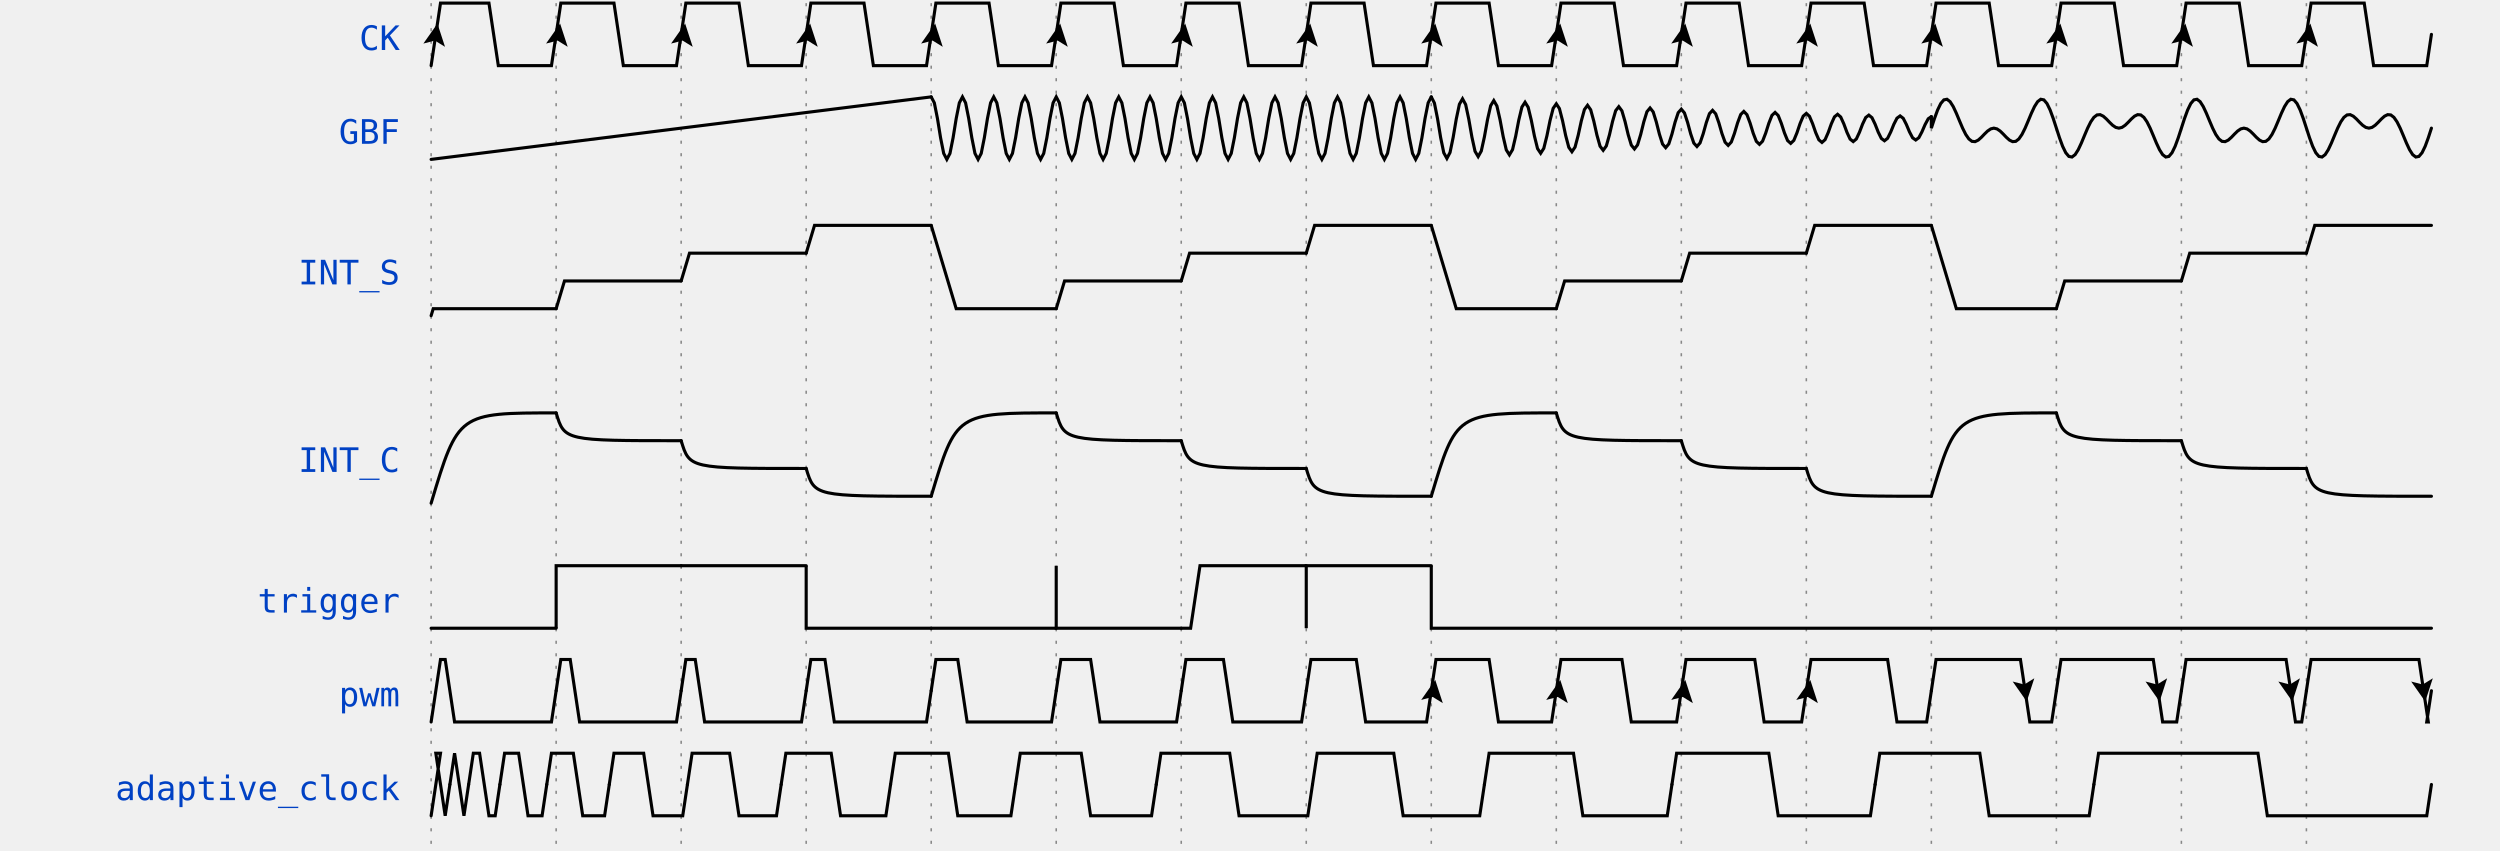
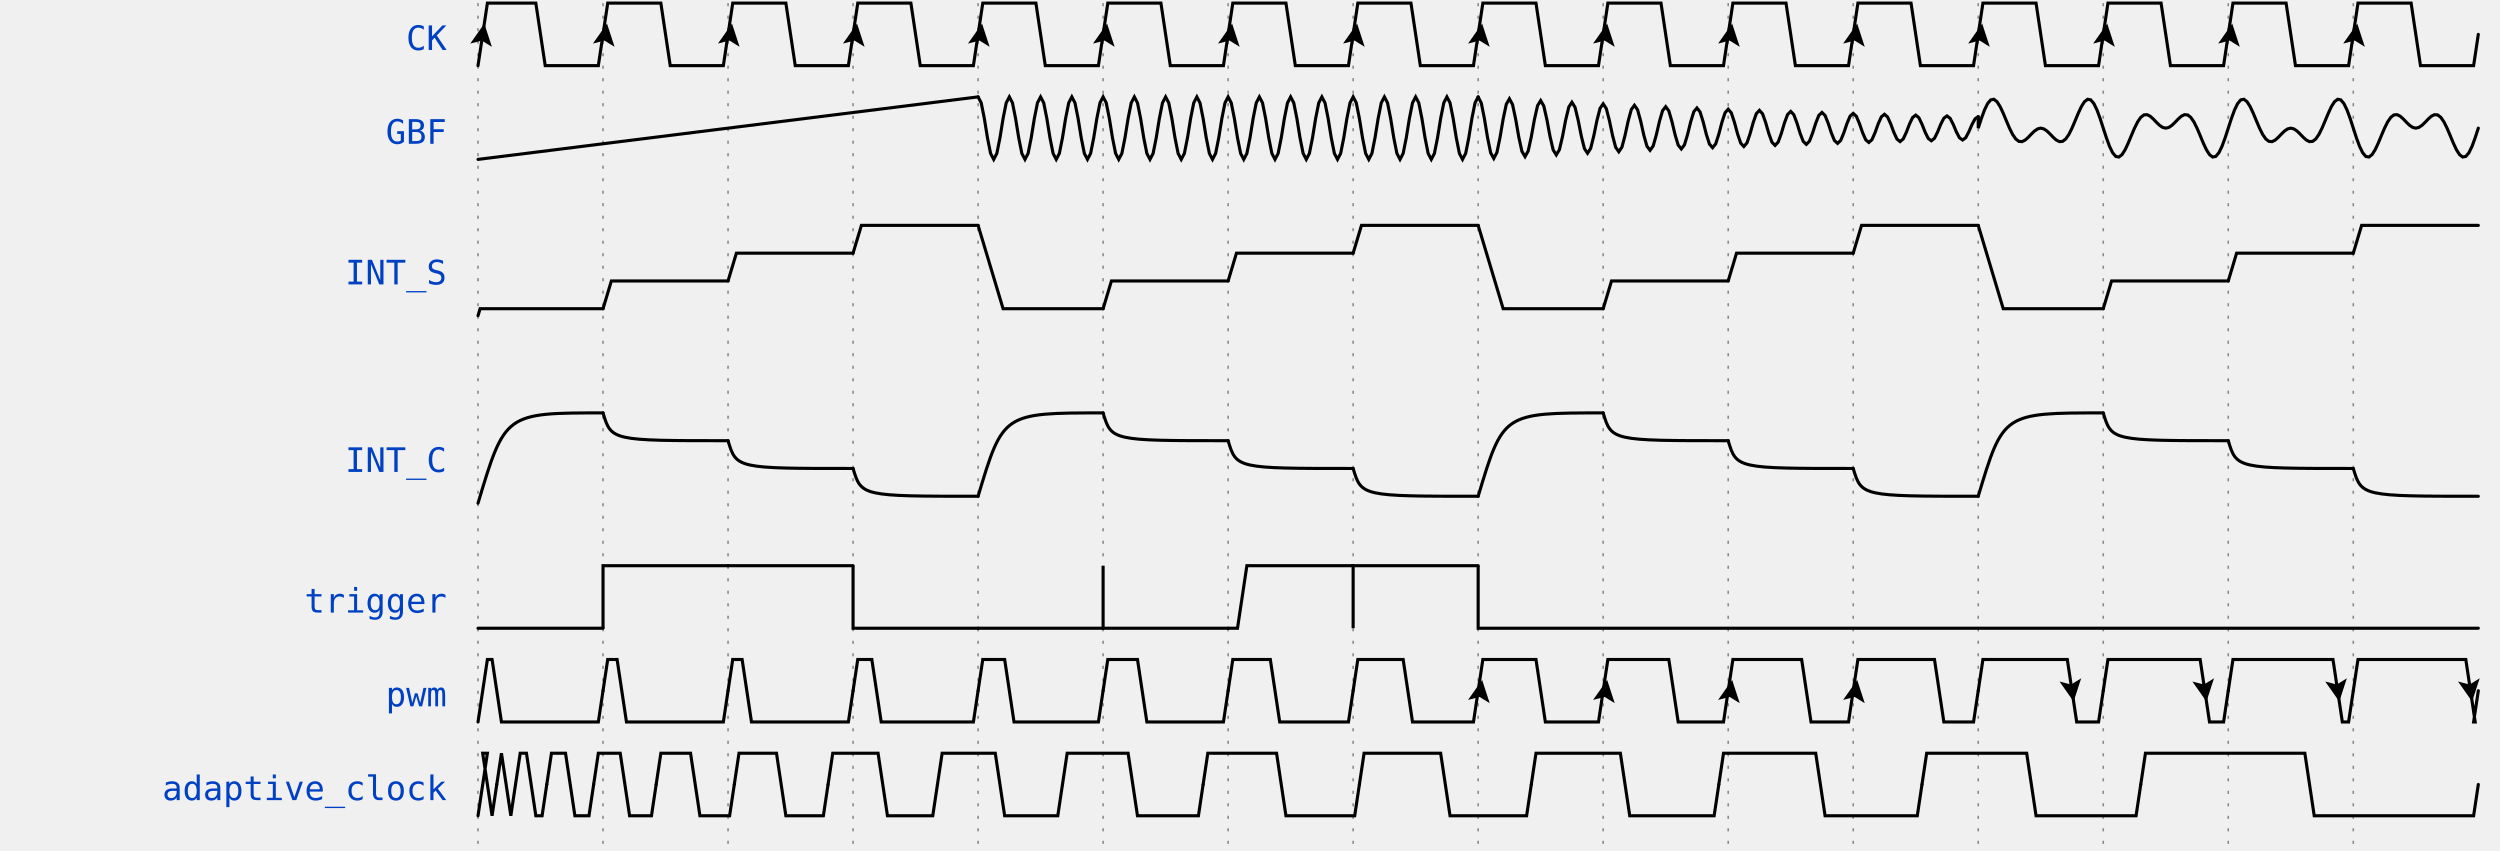
<svg xmlns="http://www.w3.org/2000/svg" width="794" height="270.0" viewBox="-1 -1 796 272.0" overflow="hidden">
  <style>
text{font-size:0.9em;
    font-style:normal;
    font-variant:normal;
    font-weight:500;
    font-stretch:normal;
    text-align:center;
    fill-opacity:1;
    font-family:fira mono, droid sans mono, monospace;}
.muted{fill:#aaa}
.warning{fill:#f6b900}
.error{fill:#f60000}
.info{fill:#0041c4}
.success{fill:#00ab00}
.h1{font-size:18.31px;font-weight:bold}
.border{stroke-width: 1.25px; stroke: #000}
.h2{font-size:14.65px;font-weight:bold}
.h3{font-size:11.72px;font-weight:bold}
.h4{font-size:9.38px;font-weight:bold}
.h5{font-size:7.50px;font-weight:bold}
.h6{font-size:6px;font-weight:bold}
.s0, .s1, .path{fill:none;
    stroke:#000;
    stroke-width:1;
    stroke-linecap:round;
    stroke-linejoin:miter;
    stroke-miterlimit:4;
    stroke-opacity:1;
    stroke-dasharray:none}
.stripe{fill:none;
    stroke:#000;
    stroke-width:0.5;
    stroke-linecap:round;
    stroke-linejoin:miter;
    stroke-miterlimit:4;
    stroke-opacity:1;
    stroke-dasharray:none}
.arrow{fill:#000000;fill-opacity:1;stroke:none}
.hide{fill:#ffffff;fill-opacity:1;stroke:2}
.s3 &gt; polygon {fill:#ffffb4;fill-opacity:1,stroke:none}
.s4 &gt; polygon {fill:#ffe0b9;fill-opacity:1,stroke:none}
.s5 &gt; polygon {fill:#b9e0ff;fill-opacity:1,stroke:none}
.ticks {stroke: rgb(136, 136, 136); stroke-width: 0.5; stroke-dasharray: 1,3;}
.edges {fill:none;stroke:#00F;stroke-width:1}
.edges.arrowhead {marker-start:url(#arrow); overflow:visible;}
.edges.arrowtail {marker-end:url(#arrow); overflow:visible;}
.edges + text {font-size:0.625em; filter: url(#solid); transform: translate(0, 2.5px);}
</style>
  <defs>
    <pattern id="diagonalHatch" width="5" height="5" patternTransform="rotate(45 0 0)" patternUnits="userSpaceOnUse">
      <line x1="0" y1="0" x2="0" y2="5" style="stroke:black; stroke-width:1" />
    </pattern>
    <marker id="arrow" viewBox="0 0 10 10" refX="10" refY="5" markerWidth="7" markerHeight="7" markerUnits="userSpaceOnUse" orient="auto-start-reverse" style="fill:#00F;">
      <path d="M 0 0 L 10 5 L 0 10 z" />
    </marker>
    <filter x="0" y="0" width="1" height="1" id="solid">
      <feFlood flood-color="white" />
      <feComposite in="SourceGraphic" />
    </filter>
  </defs>
  <g id="a">
-     <g id="ticks_3" transform="translate(135, 0)">
+     <g id="ticks_3" transform="translate(150, 0)">
      <path d="m0,0 0,270.0" class="ticks" />
      <path d="m40,0 0,270.0" class="ticks" />
      <path d="m80,0 0,270.0" class="ticks" />
      <path d="m120,0 0,270.0" class="ticks" />
      <path d="m160,0 0,270.0" class="ticks" />
      <path d="m200,0 0,270.0" class="ticks" />
      <path d="m240,0 0,270.0" class="ticks" />
      <path d="m280,0 0,270.0" class="ticks" />
      <path d="m320,0 0,270.0" class="ticks" />
      <path d="m360,0 0,270.0" class="ticks" />
      <path d="m400,0 0,270.0" class="ticks" />
      <path d="m440,0 0,270.0" class="ticks" />
      <path d="m480,0 0,270.0" class="ticks" />
      <path d="m520,0 0,270.0" class="ticks" />
      <path d="m560,0 0,270.0" class="ticks" />
      <path d="m600,0 0,270.0" class="ticks" />
    </g>
-     <g id="CK" transform="translate(135, 0)">
+     <g id="CK" transform="translate(150, 0)">
      <text x="-10" y="15" class="info" text-anchor="end" xml:space="preserve">CK</text>
      <g data-symbol="BRICKS.Pclk" transform="translate(0, 0)" class="s2">
        <path d="M0,20 L3.0,0 L18.5,0 L21.5,20 L38.5,20 L40,10.0" class="path" />
        <path d="M 0 0 L 3.5 7 L 7 0 L 3.5 1.5z" transform="translate(-2.0, 6.5) rotate(-171.4692, 3.5, 3.5)" class="arrow" />
      </g>
      <g data-symbol="BRICKS.Pclk" transform="translate(40, 0)" class="s2">
        <path d="M0,10.0 L1.5,0 L18.5,0 L21.5,20 L38.5,20 L40,10.0" class="path" />
        <path d="M 0 0 L 3.5 7 L 7 0 L 3.5 1.5z" transform="translate(-2.75, 6.5) rotate(-171.4692, 3.5, 3.5)" class="arrow" />
      </g>
      <g data-symbol="BRICKS.Pclk" transform="translate(80, 0)" class="s2">
        <path d="M0,10.0 L1.5,0 L18.5,0 L21.5,20 L38.5,20 L40,10.0" class="path" />
        <path d="M 0 0 L 3.5 7 L 7 0 L 3.5 1.5z" transform="translate(-2.75, 6.5) rotate(-171.4692, 3.5, 3.5)" class="arrow" />
      </g>
      <g data-symbol="BRICKS.Pclk" transform="translate(120, 0)" class="s2">
        <path d="M0,10.0 L1.5,0 L18.5,0 L21.5,20 L38.5,20 L40,10.0" class="path" />
        <path d="M 0 0 L 3.5 7 L 7 0 L 3.5 1.5z" transform="translate(-2.75, 6.5) rotate(-171.4692, 3.5, 3.5)" class="arrow" />
      </g>
      <g data-symbol="BRICKS.Pclk" transform="translate(160, 0)" class="s2">
        <path d="M0,10.0 L1.5,0 L18.5,0 L21.5,20 L38.5,20 L40,10.0" class="path" />
        <path d="M 0 0 L 3.5 7 L 7 0 L 3.5 1.5z" transform="translate(-2.75, 6.5) rotate(-171.4692, 3.5, 3.5)" class="arrow" />
      </g>
      <g data-symbol="BRICKS.Pclk" transform="translate(200, 0)" class="s2">
        <path d="M0,10.0 L1.5,0 L18.5,0 L21.5,20 L38.5,20 L40,10.0" class="path" />
        <path d="M 0 0 L 3.5 7 L 7 0 L 3.5 1.5z" transform="translate(-2.75, 6.5) rotate(-171.4692, 3.5, 3.5)" class="arrow" />
      </g>
      <g data-symbol="BRICKS.Pclk" transform="translate(240, 0)" class="s2">
        <path d="M0,10.0 L1.5,0 L18.5,0 L21.5,20 L38.5,20 L40,10.0" class="path" />
        <path d="M 0 0 L 3.5 7 L 7 0 L 3.5 1.5z" transform="translate(-2.75, 6.5) rotate(-171.4692, 3.5, 3.5)" class="arrow" />
      </g>
      <g data-symbol="BRICKS.Pclk" transform="translate(280, 0)" class="s2">
        <path d="M0,10.0 L1.5,0 L18.5,0 L21.5,20 L38.5,20 L40,10.0" class="path" />
        <path d="M 0 0 L 3.5 7 L 7 0 L 3.5 1.5z" transform="translate(-2.75, 6.5) rotate(-171.4692, 3.5, 3.5)" class="arrow" />
      </g>
      <g data-symbol="BRICKS.Pclk" transform="translate(320, 0)" class="s2">
        <path d="M0,10.0 L1.5,0 L18.5,0 L21.5,20 L38.5,20 L40,10.0" class="path" />
        <path d="M 0 0 L 3.5 7 L 7 0 L 3.5 1.5z" transform="translate(-2.75, 6.5) rotate(-171.4692, 3.5, 3.5)" class="arrow" />
      </g>
      <g data-symbol="BRICKS.Pclk" transform="translate(360, 0)" class="s2">
        <path d="M0,10.0 L1.5,0 L18.5,0 L21.5,20 L38.5,20 L40,10.0" class="path" />
        <path d="M 0 0 L 3.5 7 L 7 0 L 3.5 1.5z" transform="translate(-2.75, 6.5) rotate(-171.4692, 3.5, 3.5)" class="arrow" />
      </g>
      <g data-symbol="BRICKS.Pclk" transform="translate(400, 0)" class="s2">
        <path d="M0,10.0 L1.5,0 L18.5,0 L21.5,20 L38.5,20 L40,10.0" class="path" />
        <path d="M 0 0 L 3.5 7 L 7 0 L 3.5 1.5z" transform="translate(-2.75, 6.5) rotate(-171.4692, 3.5, 3.5)" class="arrow" />
      </g>
      <g data-symbol="BRICKS.Pclk" transform="translate(440, 0)" class="s2">
        <path d="M0,10.0 L1.5,0 L18.5,0 L21.5,20 L38.5,20 L40,10.0" class="path" />
        <path d="M 0 0 L 3.5 7 L 7 0 L 3.5 1.5z" transform="translate(-2.75, 6.5) rotate(-171.4692, 3.5, 3.5)" class="arrow" />
      </g>
      <g data-symbol="BRICKS.Pclk" transform="translate(480, 0)" class="s2">
        <path d="M0,10.0 L1.5,0 L18.5,0 L21.5,20 L38.5,20 L40,10.0" class="path" />
        <path d="M 0 0 L 3.5 7 L 7 0 L 3.5 1.5z" transform="translate(-2.75, 6.5) rotate(-171.4692, 3.5, 3.5)" class="arrow" />
      </g>
      <g data-symbol="BRICKS.Pclk" transform="translate(520, 0)" class="s2">
        <path d="M0,10.0 L1.5,0 L18.5,0 L21.5,20 L38.5,20 L40,10.0" class="path" />
        <path d="M 0 0 L 3.5 7 L 7 0 L 3.5 1.5z" transform="translate(-2.75, 6.5) rotate(-171.4692, 3.5, 3.5)" class="arrow" />
      </g>
      <g data-symbol="BRICKS.Pclk" transform="translate(560, 0)" class="s2">
        <path d="M0,10.0 L1.5,0 L18.5,0 L21.5,20 L38.5,20 L40,10.0" class="path" />
        <path d="M 0 0 L 3.5 7 L 7 0 L 3.5 1.5z" transform="translate(-2.75, 6.5) rotate(-171.4692, 3.5, 3.5)" class="arrow" />
      </g>
      <g data-symbol="BRICKS.Pclk" transform="translate(600, 0)" class="s2">
        <path d="M0,10.0 L1.5,0 L18.5,0 L21.5,20 L38.5,20 L40,10.0" class="path" />
        <path d="M 0 0 L 3.5 7 L 7 0 L 3.5 1.5z" transform="translate(-2.75, 6.5) rotate(-171.4692, 3.5, 3.5)" class="arrow" />
      </g>
    </g>
-     <g id="GBF" transform="translate(135, 30.0)">
+     <g id="GBF" transform="translate(150, 30.0)">
      <text x="-10" y="15" class="info" text-anchor="end" xml:space="preserve">GBF</text>
      <g data-symbol="BRICKS.ana" transform="translate(0, 0)" class="s2">
        <path d="M0,20 L0,20.0 L1,19.875 L2,19.75 L3,19.625 L4,19.5 L5,19.375 L6,19.25 L7,19.125 L8,19.0 L9,18.875 L10,18.75 L11,18.625 L12,18.5 L13,18.375 L14,18.25 L15,18.125 L16,18.0 L17,17.875 L18,17.75 L19,17.625 L20,17.5 L21,17.375 L22,17.25 L23,17.125 L24,17.0 L25,16.875 L26,16.75 L27,16.625 L28,16.5 L29,16.375 L30,16.25 L31,16.125 L32,16.0 L33,15.875 L34,15.75 L35,15.625 L36,15.5 L37,15.375 L38,15.25 L39,15.125 L40,15.0 L41,14.875 L42,14.75 L43,14.625 L44,14.5 L45,14.375 L46,14.25 L47,14.125 L48,14.0 L49,13.875 L50,13.75 L51,13.625 L52,13.5 L53,13.375 L54,13.25 L55,13.125 L56,13.0 L57,12.875 L58,12.75 L59,12.625 L60,12.5 L61,12.375 L62,12.25 L63,12.125 L64,12.0 L65,11.875 L66,11.75 L67,11.625 L68,11.5 L69,11.375 L70,11.25 L71,11.125 L72,11.0 L73,10.875 L74,10.75 L75,10.625 L76,10.5 L77,10.375 L78,10.25 L79,10.125 L80,10.0 L81,9.875 L82,9.75 L83,9.625 L84,9.5 L85,9.375 L86,9.25 L87,9.125 L88,9.0 L89,8.875 L90,8.75 L91,8.625 L92,8.5 L93,8.375 L94,8.25 L95,8.125 L96,8.0 L97,7.875 L98,7.75 L99,7.625 L100,7.5 L101,7.375 L102,7.25 L103,7.125 L104,7.0 L105,6.875 L106,6.75 L107,6.625 L108,6.5 L109,6.375 L110,6.25 L111,6.125 L112,6.0 L113,5.875 L114,5.75 L115,5.625 L116,5.5 L117,5.375 L118,5.25 L119,5.125 L120,5.0 L121,4.875 L122,4.75 L123,4.625 L124,4.5 L125,4.375 L126,4.25 L127,4.125 L128,4 L129,3.875 L130,3.75 L131,3.625 L132,3.5 L133,3.375 L134,3.25 L135,3.125 L136,3.0 L137,2.875 L138,2.75 L139,2.625 L140,2.5 L141,2.375 L142,2.25 L143,2.125 L144,2.0 L145,1.875 L146,1.75 L147,1.625 L148,1.5 L149,1.375 L150,1.25 L151,1.125 L152,1.0 L153,0.875 L154,0.75 L155,0.625 L156,0.5 L157,0.375 L158,0.25 L159,0.125 L160,0.0" class="path" />
      </g>
      <g data-symbol="BRICKS.ana" transform="translate(160, 0)" class="s2">
        <path d="M0,0.0 L0,0.0 L1,1.91 L2,6.91 L3,13.09 L4,18.09 L5,20.0 L6,18.09 L7,13.09 L8,6.91 L9,1.91 L10,0.0 L11,1.91 L12,6.91 L13,13.09 L14,18.09 L15,20.0 L16,18.09 L17,13.09 L18,6.91 L19,1.91 L20,0.0 L21,1.91 L22,6.91 L23,13.09 L24,18.09 L25,20.0 L26,18.09 L27,13.09 L28,6.91 L29,1.91 L30,0.0 L31,1.91 L32,6.91 L33,13.09 L34,18.09 L35,20.0 L36,18.09 L37,13.09 L38,6.91 L39,1.91 L40,0.0 L41,1.91 L42,6.91 L43,13.09 L44,18.09 L45,20.0 L46,18.09 L47,13.09 L48,6.91 L49,1.91 L50,0.0 L51,1.91 L52,6.91 L53,13.09 L54,18.09 L55,20.0 L56,18.09 L57,13.09 L58,6.91 L59,1.91 L60,0.0 L61,1.91 L62,6.91 L63,13.09 L64,18.09 L65,20.0 L66,18.09 L67,13.09 L68,6.91 L69,1.91 L70,0.0 L71,1.91 L72,6.91 L73,13.09 L74,18.09 L75,20.0 L76,18.09 L77,13.09 L78,6.91 L79,1.91 L80,0.0 L81,1.91 L82,6.91 L83,13.09 L84,18.09 L85,20.0 L86,18.09 L87,13.09 L88,6.91 L89,1.91 L90,0.0 L91,1.91 L92,6.91 L93,13.09 L94,18.09 L95,20.0 L96,18.09 L97,13.09 L98,6.91 L99,1.91 L100,0.0 L101,1.91 L102,6.91 L103,13.09 L104,18.09 L105,20.0 L106,18.09 L107,13.09 L108,6.91 L109,1.91 L110,0.0 L111,1.91 L112,6.91 L113,13.09 L114,18.09 L115,20.0 L116,18.09 L117,13.09 L118,6.91 L119,1.91 L120,0.0 L121,1.91 L122,6.91 L123,13.09 L124,18.09 L125,20.0 L126,18.09 L127,13.09 L128,6.91 L129,1.91 L130,0.0 L131,1.91 L132,6.91 L133,13.09 L134,18.09 L135,20.0 L136,18.09 L137,13.09 L138,6.91 L139,1.91 L140,0.0 L141,1.91 L142,6.91 L143,13.09 L144,18.09 L145,20.0 L146,18.09 L147,13.09 L148,6.91 L149,1.91 L150,0.0 L151,1.91 L152,6.91 L153,13.09 L154,18.09 L155,20.0 L156,18.09 L157,13.09 L158,6.91 L159,1.91 L160,0.0" class="path" />
      </g>
      <g data-symbol="BRICKS.ana" transform="translate(320, 0)" class="s2">
        <path d="M0,0.0 L0,0.0 L1,1.96 L2,6.948 L3,13.033 L4,17.89 L5,19.692 L6,17.792 L7,12.958 L8,7.061 L9,2.352 L10,0.606 L11,2.447 L12,7.133 L13,12.849 L14,17.412 L15,19.105 L16,17.32 L17,12.779 L18,7.239 L19,2.816 L20,1.175 L21,2.905 L22,7.307 L23,12.676 L24,16.963 L25,18.553 L26,16.877 L27,12.61 L28,7.406 L29,3.251 L30,1.71 L31,3.335 L32,7.47 L33,12.514 L34,16.541 L35,18.035 L36,16.46 L37,12.452 L38,7.563 L39,3.66 L40,2.212 L41,3.739 L42,7.623 L43,12.362 L44,16.145 L45,17.548 L46,16.069 L47,12.304 L48,7.711 L49,4.044 L50,2.684 L51,4.118 L52,7.767 L53,12.219 L54,15.773 L55,17.091 L56,15.701 L57,12.164 L58,7.849 L59,4.405 L60,3.127 L61,4.474 L62,7.903 L63,12.084 L64,15.423 L65,16.661 L66,15.356 L67,12.033 L68,7.98 L69,4.744 L70,3.544 L71,4.809 L72,8.03 L73,11.958 L74,15.094 L75,16.258 L76,15.031 L77,11.91 L78,8.102 L79,5.062 L80,3.935 L81,5.124 L82,8.149 L83,11.839 L84,14.786 L85,15.879 L86,14.726 L87,11.794 L88,8.217 L89,5.361 L90,4.302 L91,5.419 L92,8.261 L93,11.728 L94,14.496 L95,15.523 L96,14.44 L97,11.685 L98,8.325 L99,5.642 L100,4.647 L101,5.697 L102,8.366 L103,11.623 L104,14.223 L105,15.188 L106,14.171 L107,11.583 L108,8.427 L109,5.907 L110,4.972 L111,5.957 L112,8.465 L113,11.525 L114,13.968 L115,14.874 L116,13.918 L117,11.487 L118,8.522 L119,6.155 L120,5.276 L121,6.202 L122,8.558 L123,11.433 L124,13.727 L125,14.578 L126,13.681 L127,11.397 L128,8.611 L129,6.388 L130,5.563 L131,6.432 L132,8.646 L133,11.346 L134,13.501 L135,14.301 L136,13.458 L137,11.313 L138,8.696 L139,6.606 L140,5.831 L141,6.649 L142,8.728 L143,11.264 L144,13.289 L145,14.04 L146,13.248 L147,11.233 L148,8.775 L149,6.812 L150,6.084 L151,6.852 L152,8.805 L153,11.188 L154,13.09 L155,13.796 L156,13.052 L157,11.158 L158,8.849 L159,7.005 L160,6.321" class="path" />
      </g>
      <g data-symbol="BRICKS.ana" transform="translate(480, 0)" class="s2">
        <path d="M0,6.321 L0,10.0 L1,6.919 L2,4.195 L3,2.133 L4,0.955 L5,0.761 L6,1.526 L7,3.102 L8,5.245 L9,7.65 L10,10 L11,12.007 L12,13.455 L13,14.227 L14,14.318 L15,13.827 L16,12.939 L17,11.889 L18,10.919 L19,10.242 L20,10.0 L21,10.242 L22,10.919 L23,11.889 L24,12.939 L25,13.827 L26,14.318 L27,14.227 L28,13.455 L29,12.007 L30,10 L31,7.65 L32,5.245 L33,3.102 L34,1.526 L35,0.761 L36,0.955 L37,2.133 L38,4.195 L39,6.919 L40,10 L41,13.081 L42,15.805 L43,17.867 L44,19.045 L45,19.239 L46,18.474 L47,16.898 L48,14.755 L49,12.35 L50,10 L51,7.993 L52,6.545 L53,5.773 L54,5.682 L55,6.173 L56,7.061 L57,8.111 L58,9.081 L59,9.758 L60,10.0 L61,9.758 L62,9.081 L63,8.111 L64,7.061 L65,6.173 L66,5.682 L67,5.773 L68,6.545 L69,7.993 L70,10 L71,12.35 L72,14.755 L73,16.898 L74,18.474 L75,19.239 L76,19.045 L77,17.867 L78,15.805 L79,13.081 L80,10 L81,6.919 L82,4.195 L83,2.133 L84,0.955 L85,0.761 L86,1.526 L87,3.102 L88,5.245 L89,7.65 L90,10 L91,12.007 L92,13.455 L93,14.227 L94,14.318 L95,13.827 L96,12.939 L97,11.889 L98,10.919 L99,10.242 L100,10.0 L101,10.242 L102,10.919 L103,11.889 L104,12.939 L105,13.827 L106,14.318 L107,14.227 L108,13.455 L109,12.007 L110,10 L111,7.65 L112,5.245 L113,3.102 L114,1.526 L115,0.761 L116,0.955 L117,2.133 L118,4.195 L119,6.919 L120,10 L121,13.081 L122,15.805 L123,17.867 L124,19.045 L125,19.239 L126,18.474 L127,16.898 L128,14.755 L129,12.35 L130,10 L131,7.993 L132,6.545 L133,5.773 L134,5.682 L135,6.173 L136,7.061 L137,8.111 L138,9.081 L139,9.758 L140,10.0 L141,9.758 L142,9.081 L143,8.111 L144,7.061 L145,6.173 L146,5.682 L147,5.773 L148,6.545 L149,7.993 L150,10 L151,12.35 L152,14.755 L153,16.898 L154,18.474 L155,19.239 L156,19.045 L157,17.867 L158,15.805 L159,13.081 L160,10" class="path" />
      </g>
    </g>
-     <g id="INT_S" transform="translate(135, 60.0)">
+     <g id="INT_S" transform="translate(150, 60.0)">
      <text x="-10" y="30" class="info" text-anchor="end" xml:space="preserve">INT_S</text>
      <g data-symbol="BRICKS.step" transform="translate(0, 0)" class="s2">
        <path d="M0,40 L0.667,37.778 L40,37.778" class="path" />
      </g>
      <g data-symbol="BRICKS.step" transform="translate(40, 0)" class="s2">
        <path d="M0,37.778 L2.667,28.889 L40,28.889" class="path" />
      </g>
      <g data-symbol="BRICKS.step" transform="translate(80, 0)" class="s2">
        <path d="M0,28.889 L2.667,20.0 L40,20.0" class="path" />
      </g>
      <g data-symbol="BRICKS.step" transform="translate(120, 0)" class="s2">
        <path d="M0,20.0 L2.667,11.111 L40,11.111" class="path" />
      </g>
      <g data-symbol="BRICKS.step" transform="translate(160, 0)" class="s2">
        <path d="M0,11.111 L8,37.778 L40,37.778" class="path" />
      </g>
      <g data-symbol="BRICKS.step" transform="translate(200, 0)" class="s2">
        <path d="M0,37.778 L2.667,28.889 L40,28.889" class="path" />
      </g>
      <g data-symbol="BRICKS.step" transform="translate(240, 0)" class="s2">
        <path d="M0,28.889 L2.667,20.0 L40,20.0" class="path" />
      </g>
      <g data-symbol="BRICKS.step" transform="translate(280, 0)" class="s2">
        <path d="M0,20.0 L2.667,11.111 L40,11.111" class="path" />
      </g>
      <g data-symbol="BRICKS.step" transform="translate(320, 0)" class="s2">
        <path d="M0,11.111 L8,37.778 L40,37.778" class="path" />
      </g>
      <g data-symbol="BRICKS.step" transform="translate(360, 0)" class="s2">
        <path d="M0,37.778 L2.667,28.889 L40,28.889" class="path" />
      </g>
      <g data-symbol="BRICKS.step" transform="translate(400, 0)" class="s2">
        <path d="M0,28.889 L2.667,20.0 L40,20.0" class="path" />
      </g>
      <g data-symbol="BRICKS.step" transform="translate(440, 0)" class="s2">
        <path d="M0,20.0 L2.667,11.111 L40,11.111" class="path" />
      </g>
      <g data-symbol="BRICKS.step" transform="translate(480, 0)" class="s2">
        <path d="M0,11.111 L8,37.778 L40,37.778" class="path" />
      </g>
      <g data-symbol="BRICKS.step" transform="translate(520, 0)" class="s2">
        <path d="M0,37.778 L2.667,28.889 L40,28.889" class="path" />
      </g>
      <g data-symbol="BRICKS.step" transform="translate(560, 0)" class="s2">
        <path d="M0,28.889 L2.667,20.0 L40,20.0" class="path" />
      </g>
      <g data-symbol="BRICKS.step" transform="translate(600, 0)" class="s2">
        <path d="M0,20.0 L2.667,11.111 L40,11.111" class="path" />
      </g>
    </g>
-     <g id="INT_C" transform="translate(135, 120.0)">
+     <g id="INT_C" transform="translate(150, 120.0)">
      <text x="-10" y="30" class="info" text-anchor="end" xml:space="preserve">INT_C</text>
      <g data-symbol="BRICKS.cap" transform="translate(0, 0)" class="s2">
        <path d="M0,40 C8.667,11.111 8.667,11.111 40,11.111 L40,11.111" class="path" />
      </g>
      <g data-symbol="BRICKS.cap" transform="translate(40, 0)" class="s2">
        <path d="M0,11.111 C2.667,20.0 2.667,20.0 40,20.0 L40,20.0" class="path" />
      </g>
      <g data-symbol="BRICKS.cap" transform="translate(80, 0)" class="s2">
        <path d="M0,20.0 C2.667,28.889 2.667,28.889 40,28.889 L40,28.889" class="path" />
      </g>
      <g data-symbol="BRICKS.cap" transform="translate(120, 0)" class="s2">
        <path d="M0,28.889 C2.667,37.778 2.667,37.778 40,37.778 L40,37.778" class="path" />
      </g>
      <g data-symbol="BRICKS.cap" transform="translate(160, 0)" class="s2">
        <path d="M0,37.778 C8,11.111 8,11.111 40,11.111 L40,11.111" class="path" />
      </g>
      <g data-symbol="BRICKS.cap" transform="translate(200, 0)" class="s2">
        <path d="M0,11.111 C2.667,20.0 2.667,20.0 40,20.0 L40,20.0" class="path" />
      </g>
      <g data-symbol="BRICKS.cap" transform="translate(240, 0)" class="s2">
        <path d="M0,20.0 C2.667,28.889 2.667,28.889 40,28.889 L40,28.889" class="path" />
      </g>
      <g data-symbol="BRICKS.cap" transform="translate(280, 0)" class="s2">
        <path d="M0,28.889 C2.667,37.778 2.667,37.778 40,37.778 L40,37.778" class="path" />
      </g>
      <g data-symbol="BRICKS.cap" transform="translate(320, 0)" class="s2">
        <path d="M0,37.778 C8,11.111 8,11.111 40,11.111 L40,11.111" class="path" />
      </g>
      <g data-symbol="BRICKS.cap" transform="translate(360, 0)" class="s2">
        <path d="M0,11.111 C2.667,20.0 2.667,20.0 40,20.0 L40,20.0" class="path" />
      </g>
      <g data-symbol="BRICKS.cap" transform="translate(400, 0)" class="s2">
        <path d="M0,20.0 C2.667,28.889 2.667,28.889 40,28.889 L40,28.889" class="path" />
      </g>
      <g data-symbol="BRICKS.cap" transform="translate(440, 0)" class="s2">
        <path d="M0,28.889 C2.667,37.778 2.667,37.778 40,37.778 L40,37.778" class="path" />
      </g>
      <g data-symbol="BRICKS.cap" transform="translate(480, 0)" class="s2">
        <path d="M0,37.778 C8,11.111 8,11.111 40,11.111 L40,11.111" class="path" />
      </g>
      <g data-symbol="BRICKS.cap" transform="translate(520, 0)" class="s2">
        <path d="M0,11.111 C2.667,20.0 2.667,20.0 40,20.0 L40,20.0" class="path" />
      </g>
      <g data-symbol="BRICKS.cap" transform="translate(560, 0)" class="s2">
        <path d="M0,20.0 C2.667,28.889 2.667,28.889 40,28.889 L40,28.889" class="path" />
      </g>
      <g data-symbol="BRICKS.cap" transform="translate(600, 0)" class="s2">
        <path d="M0,28.889 C2.667,37.778 2.667,37.778 40,37.778 L40,37.778" class="path" />
      </g>
    </g>
-     <g id="trigger" transform="translate(135, 180.0)">
+     <g id="trigger" transform="translate(150, 180.0)">
      <text x="-10" y="15" class="info" text-anchor="end" xml:space="preserve">trigger</text>
      <g data-symbol="BRICKS.zero" transform="translate(0, 0)" class="s2">
        <path d="M0,20 L3,20 L6,20 L40,20" class="path" />
      </g>
      <g data-symbol="BRICKS.imp" transform="translate(40, 0)" class="s2">
        <path d="M0,0 L0,20 L0,0 L40,0" class="path" />
      </g>
      <g data-symbol="BRICKS.one" transform="translate(80, 0)" class="s2">
        <path d="M0,0 L3,0 L6,0 L40,0" class="path" />
      </g>
      <g data-symbol="BRICKS.Imp" transform="translate(120, 0)" class="s2">
        <path d="M0,20 L0,0 L0,20 L40,20" class="path" />
      </g>
      <g data-symbol="BRICKS.zero" transform="translate(160, 0)" class="s2">
        <path d="M0,20 L3,20 L6,20 L40,20" class="path" />
      </g>
      <g data-symbol="BRICKS.Imp" transform="translate(200, 0)" class="s2">
        <path d="M0,20 L0,0 L0,20 L40,20" class="path" />
      </g>
      <g data-symbol="BRICKS.one" transform="translate(240, 0)" class="s2">
        <path d="M0,20 L3,20 L6,0 L40,0" class="path" />
      </g>
      <g data-symbol="BRICKS.imp" transform="translate(280, 0)" class="s2">
        <path d="M0,0 L0,20 L0,0 L40,0" class="path" />
      </g>
      <g data-symbol="BRICKS.Imp" transform="translate(320, 0)" class="s2">
        <path d="M0,20 L0,0 L0,20 L320,20" class="path" />
      </g>
    </g>
-     <g id="pwm" transform="translate(135, 210.0)">
+     <g id="pwm" transform="translate(150, 210.0)">
      <text x="-10" y="15" class="info" text-anchor="end" xml:space="preserve">pwm</text>
      <g data-symbol="BRICKS.pclk" transform="translate(0, 0)" class="s2">
        <path d="M0,20 L3.0,0 L4.5,0 L7.5,20 L38.5,20 L40,10.0" class="path" />
      </g>
      <g data-symbol="BRICKS.pclk" transform="translate(40, 0)" class="s2">
        <path d="M0,10.0 L1.5,0 L4.5,0 L7.5,20 L38.5,20 L40,10.0" class="path" />
      </g>
      <g data-symbol="BRICKS.pclk" transform="translate(80, 0)" class="s2">
        <path d="M0,10.0 L1.5,0 L4.5,0 L7.5,20 L38.5,20 L40,10.0" class="path" />
      </g>
      <g data-symbol="BRICKS.pclk" transform="translate(120, 0)" class="s2">
        <path d="M0,10.0 L1.5,0 L6.0,0 L9.0,20 L38.5,20 L40,10.0" class="path" />
      </g>
      <g data-symbol="BRICKS.nclk" transform="translate(160, 0)" class="s2">
        <path d="M0,10.0 L1.5,0 L8.5,0 L11.5,20 L38.5,20 L40,10.0" class="path" />
      </g>
      <g data-symbol="BRICKS.nclk" transform="translate(200, 0)" class="s2">
        <path d="M0,10.0 L1.5,0 L11.0,0 L14.0,20 L38.5,20 L40,10.0" class="path" />
      </g>
      <g data-symbol="BRICKS.nclk" transform="translate(240, 0)" class="s2">
        <path d="M0,10.0 L1.5,0 L13.5,0 L16.5,20 L38.5,20 L40,10.0" class="path" />
      </g>
      <g data-symbol="BRICKS.nclk" transform="translate(280, 0)" class="s2">
        <path d="M0,10.0 L1.5,0 L16.0,0 L19.0,20 L38.5,20 L40,10.0" class="path" />
      </g>
      <g data-symbol="BRICKS.Pclk" transform="translate(320, 0)" class="s2">
        <path d="M0,10.0 L1.5,0 L18.5,0 L21.5,20 L38.5,20 L40,10.0" class="path" />
        <path d="M 0 0 L 3.5 7 L 7 0 L 3.5 1.5z" transform="translate(-2.75, 6.5) rotate(-171.4692, 3.5, 3.5)" class="arrow" />
      </g>
      <g data-symbol="BRICKS.Pclk" transform="translate(360, 0)" class="s2">
        <path d="M0,10.0 L1.5,0 L21.0,0 L24.0,20 L38.5,20 L40,10.0" class="path" />
        <path d="M 0 0 L 3.5 7 L 7 0 L 3.5 1.5z" transform="translate(-2.75, 6.5) rotate(-171.4692, 3.5, 3.5)" class="arrow" />
      </g>
      <g data-symbol="BRICKS.Pclk" transform="translate(400, 0)" class="s2">
        <path d="M0,10.0 L1.5,0 L23.5,0 L26.5,20 L38.5,20 L40,10.0" class="path" />
        <path d="M 0 0 L 3.5 7 L 7 0 L 3.5 1.5z" transform="translate(-2.75, 6.5) rotate(-171.4692, 3.5, 3.5)" class="arrow" />
      </g>
      <g data-symbol="BRICKS.Pclk" transform="translate(440, 0)" class="s2">
        <path d="M0,10.0 L1.5,0 L26.0,0 L29.0,20 L38.5,20 L40,10.0" class="path" />
        <path d="M 0 0 L 3.5 7 L 7 0 L 3.5 1.5z" transform="translate(-2.75, 6.5) rotate(-171.4692, 3.5, 3.5)" class="arrow" />
      </g>
      <g data-symbol="BRICKS.Nclk" transform="translate(480, 0)" class="s2">
        <path d="M0,10.0 L1.5,0 L28.5,0 L31.5,20 L38.5,20 L40,10.0" class="path" />
        <path d="M 0 0 L 3.5 7 L 7 0 L 3.5 1.5z" transform="translate(26.5, 6.5) rotate(-8.530766, 3.5, 3.5)" class="arrow" />
      </g>
      <g data-symbol="BRICKS.Nclk" transform="translate(520, 0)" class="s2">
        <path d="M0,10.0 L1.5,0 L31.0,0 L34.0,20 L38.5,20 L40,10.0" class="path" />
        <path d="M 0 0 L 3.5 7 L 7 0 L 3.5 1.5z" transform="translate(29.0, 6.5) rotate(-8.530766, 3.5, 3.5)" class="arrow" />
      </g>
      <g data-symbol="BRICKS.Nclk" transform="translate(560, 0)" class="s2">
        <path d="M0,10.0 L1.5,0 L33.5,0 L36.5,20 L38.5,20 L40,10.0" class="path" />
        <path d="M 0 0 L 3.5 7 L 7 0 L 3.5 1.5z" transform="translate(31.5, 6.5) rotate(-8.530766, 3.5, 3.5)" class="arrow" />
      </g>
      <g data-symbol="BRICKS.Nclk" transform="translate(600, 0)" class="s2">
        <path d="M0,10.0 L1.5,0 L36.0,0 L39.0,20 L38.5,20 L40,10.0" class="path" />
        <path d="M 0 0 L 3.5 7 L 7 0 L 3.5 1.5z" transform="translate(34.0, 6.5) rotate(-8.530766, 3.5, 3.5)" class="arrow" />
      </g>
    </g>
-     <g id="adaptive_clock" transform="translate(135, 240.0)">
+     <g id="adaptive_clock" transform="translate(150, 240.0)">
      <text x="-10" y="15" class="info" text-anchor="end" xml:space="preserve">adaptive_clock</text>
      <g data-symbol="BRICKS.pclk" transform="translate(0, 0)" class="s2">
        <path d="M0,20 L3.0,0 L1.5,0 L4.5,20 L4.5,20 L6.0,10.0" class="path" />
      </g>
      <g data-symbol="BRICKS.pclk" transform="translate(6.0, 0)" class="s2">
        <path d="M0,10.0 L1.5,0 L1.5,0 L4.5,20 L4.5,20 L6.0,10.0" class="path" />
      </g>
      <g data-symbol="BRICKS.pclk" transform="translate(12.0, 0)" class="s2">
        <path d="M0,10.0 L1.5,0 L3.5,0 L6.5,20 L8.5,20 L10.0,10.0" class="path" />
      </g>
      <g data-symbol="BRICKS.pclk" transform="translate(22.0, 0)" class="s2">
        <path d="M0,10.0 L1.5,0 L6.0,0 L9.0,20 L13.5,20 L15.0,10.0" class="path" />
      </g>
      <g data-symbol="BRICKS.pclk" transform="translate(37.0, 0)" class="s2">
        <path d="M0,10.0 L1.5,0 L8.5,0 L11.5,20 L18.5,20 L20.0,10.0" class="path" />
      </g>
      <g data-symbol="BRICKS.pclk" transform="translate(57.0, 0)" class="s2">
        <path d="M0,10.0 L1.5,0 L11.0,0 L14.0,20 L23.5,20 L25.0,10.0" class="path" />
      </g>
      <g data-symbol="BRICKS.pclk" transform="translate(82.0, 0)" class="s2">
        <path d="M0,10.0 L1.5,0 L13.5,0 L16.5,20 L28.5,20 L30.0,10.0" class="path" />
      </g>
      <g data-symbol="BRICKS.pclk" transform="translate(112.0, 0)" class="s2">
        <path d="M0,10.0 L1.5,0 L16.0,0 L19.0,20 L33.5,20 L35.0,10.0" class="path" />
      </g>
      <g data-symbol="BRICKS.pclk" transform="translate(147.0, 0)" class="s2">
        <path d="M0,10.0 L1.5,0 L18.5,0 L21.5,20 L38.5,20 L40.0,10.0" class="path" />
      </g>
      <g data-symbol="BRICKS.pclk" transform="translate(187.0, 0)" class="s2">
        <path d="M0,10.0 L1.5,0 L21.0,0 L24.0,20 L43.5,20 L45.0,10.0" class="path" />
      </g>
      <g data-symbol="BRICKS.pclk" transform="translate(232.0, 0)" class="s2">
        <path d="M0,10.0 L1.5,0 L23.5,0 L26.5,20 L48.5,20 L50.0,10.0" class="path" />
      </g>
      <g data-symbol="BRICKS.pclk" transform="translate(282.0, 0)" class="s2">
        <path d="M0,10.0 L1.5,0 L26.0,0 L29.0,20 L53.5,20 L55.0,10.0" class="path" />
      </g>
      <g data-symbol="BRICKS.pclk" transform="translate(337.0, 0)" class="s2">
        <path d="M0,10.0 L1.5,0 L28.5,0 L31.5,20 L58.5,20 L60.0,10.0" class="path" />
      </g>
      <g data-symbol="BRICKS.pclk" transform="translate(397.0, 0)" class="s2">
        <path d="M0,10.0 L1.5,0 L31.0,0 L34.0,20 L63.5,20 L65.0,10.0" class="path" />
      </g>
      <g data-symbol="BRICKS.pclk" transform="translate(462.0, 0)" class="s2">
        <path d="M0,10.0 L1.5,0 L33.5,0 L36.5,20 L68.5,20 L70.0,10.0" class="path" />
      </g>
      <g data-symbol="BRICKS.pclk" transform="translate(532.0, 0)" class="s2">
        <path d="M0,10.0 L1.5,0 L52.5,0 L55.5,20 L106.5,20 L108.0,10.0" class="path" />
      </g>
    </g>
  </g>
-   <g id="edges" transform="translate(135, 0)">
+   <g id="edges" transform="translate(150, 0)">
</g>
</svg>
